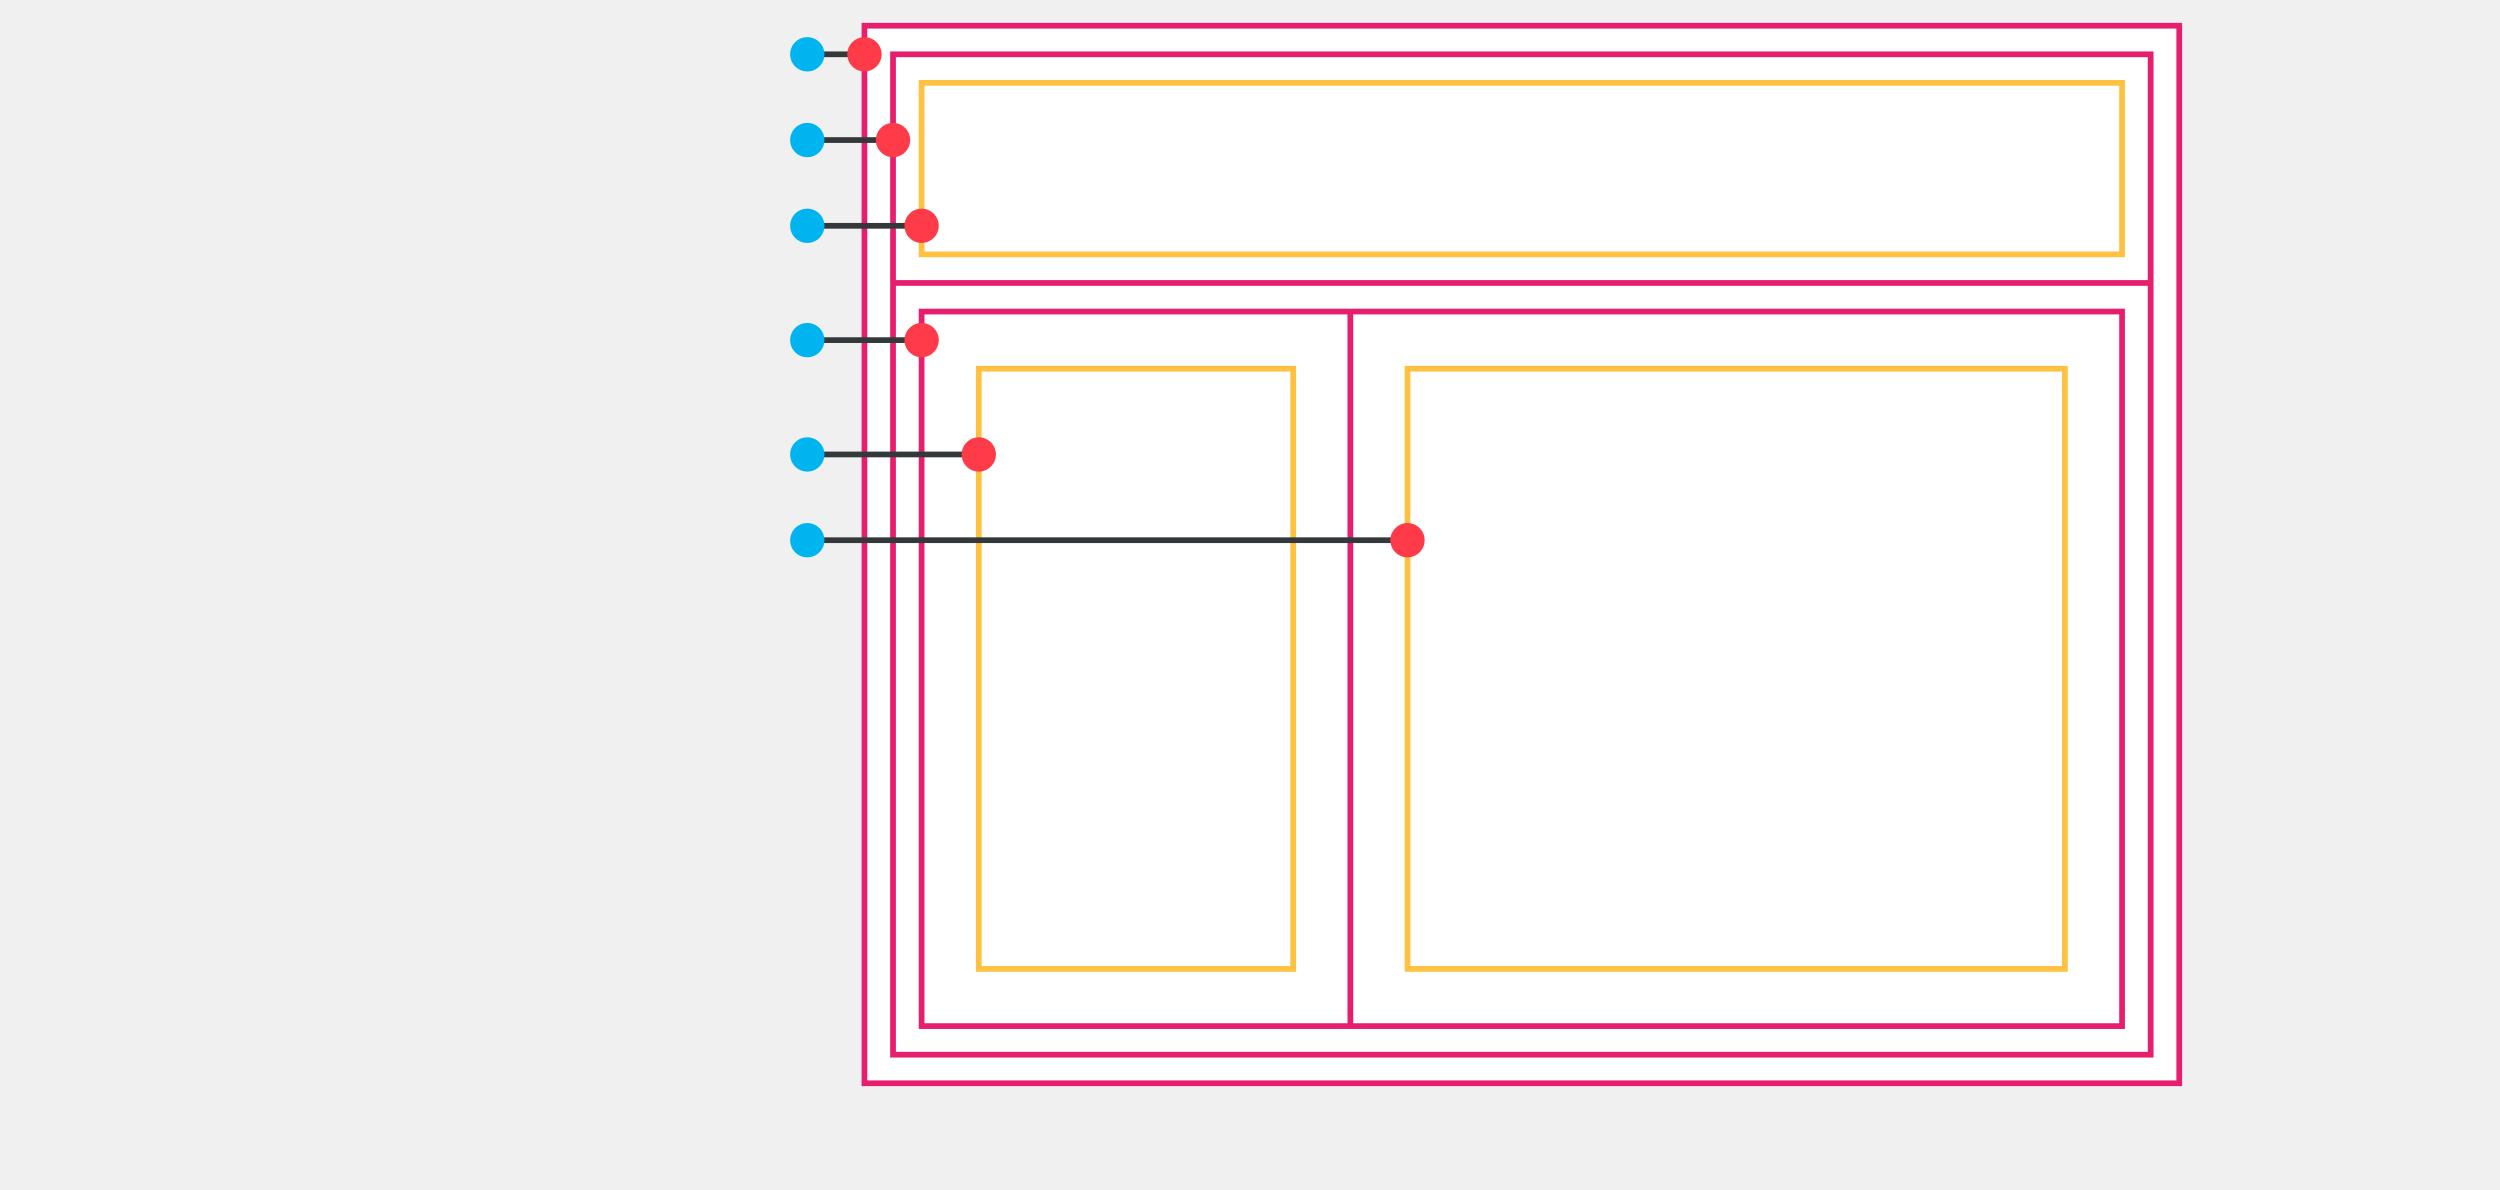
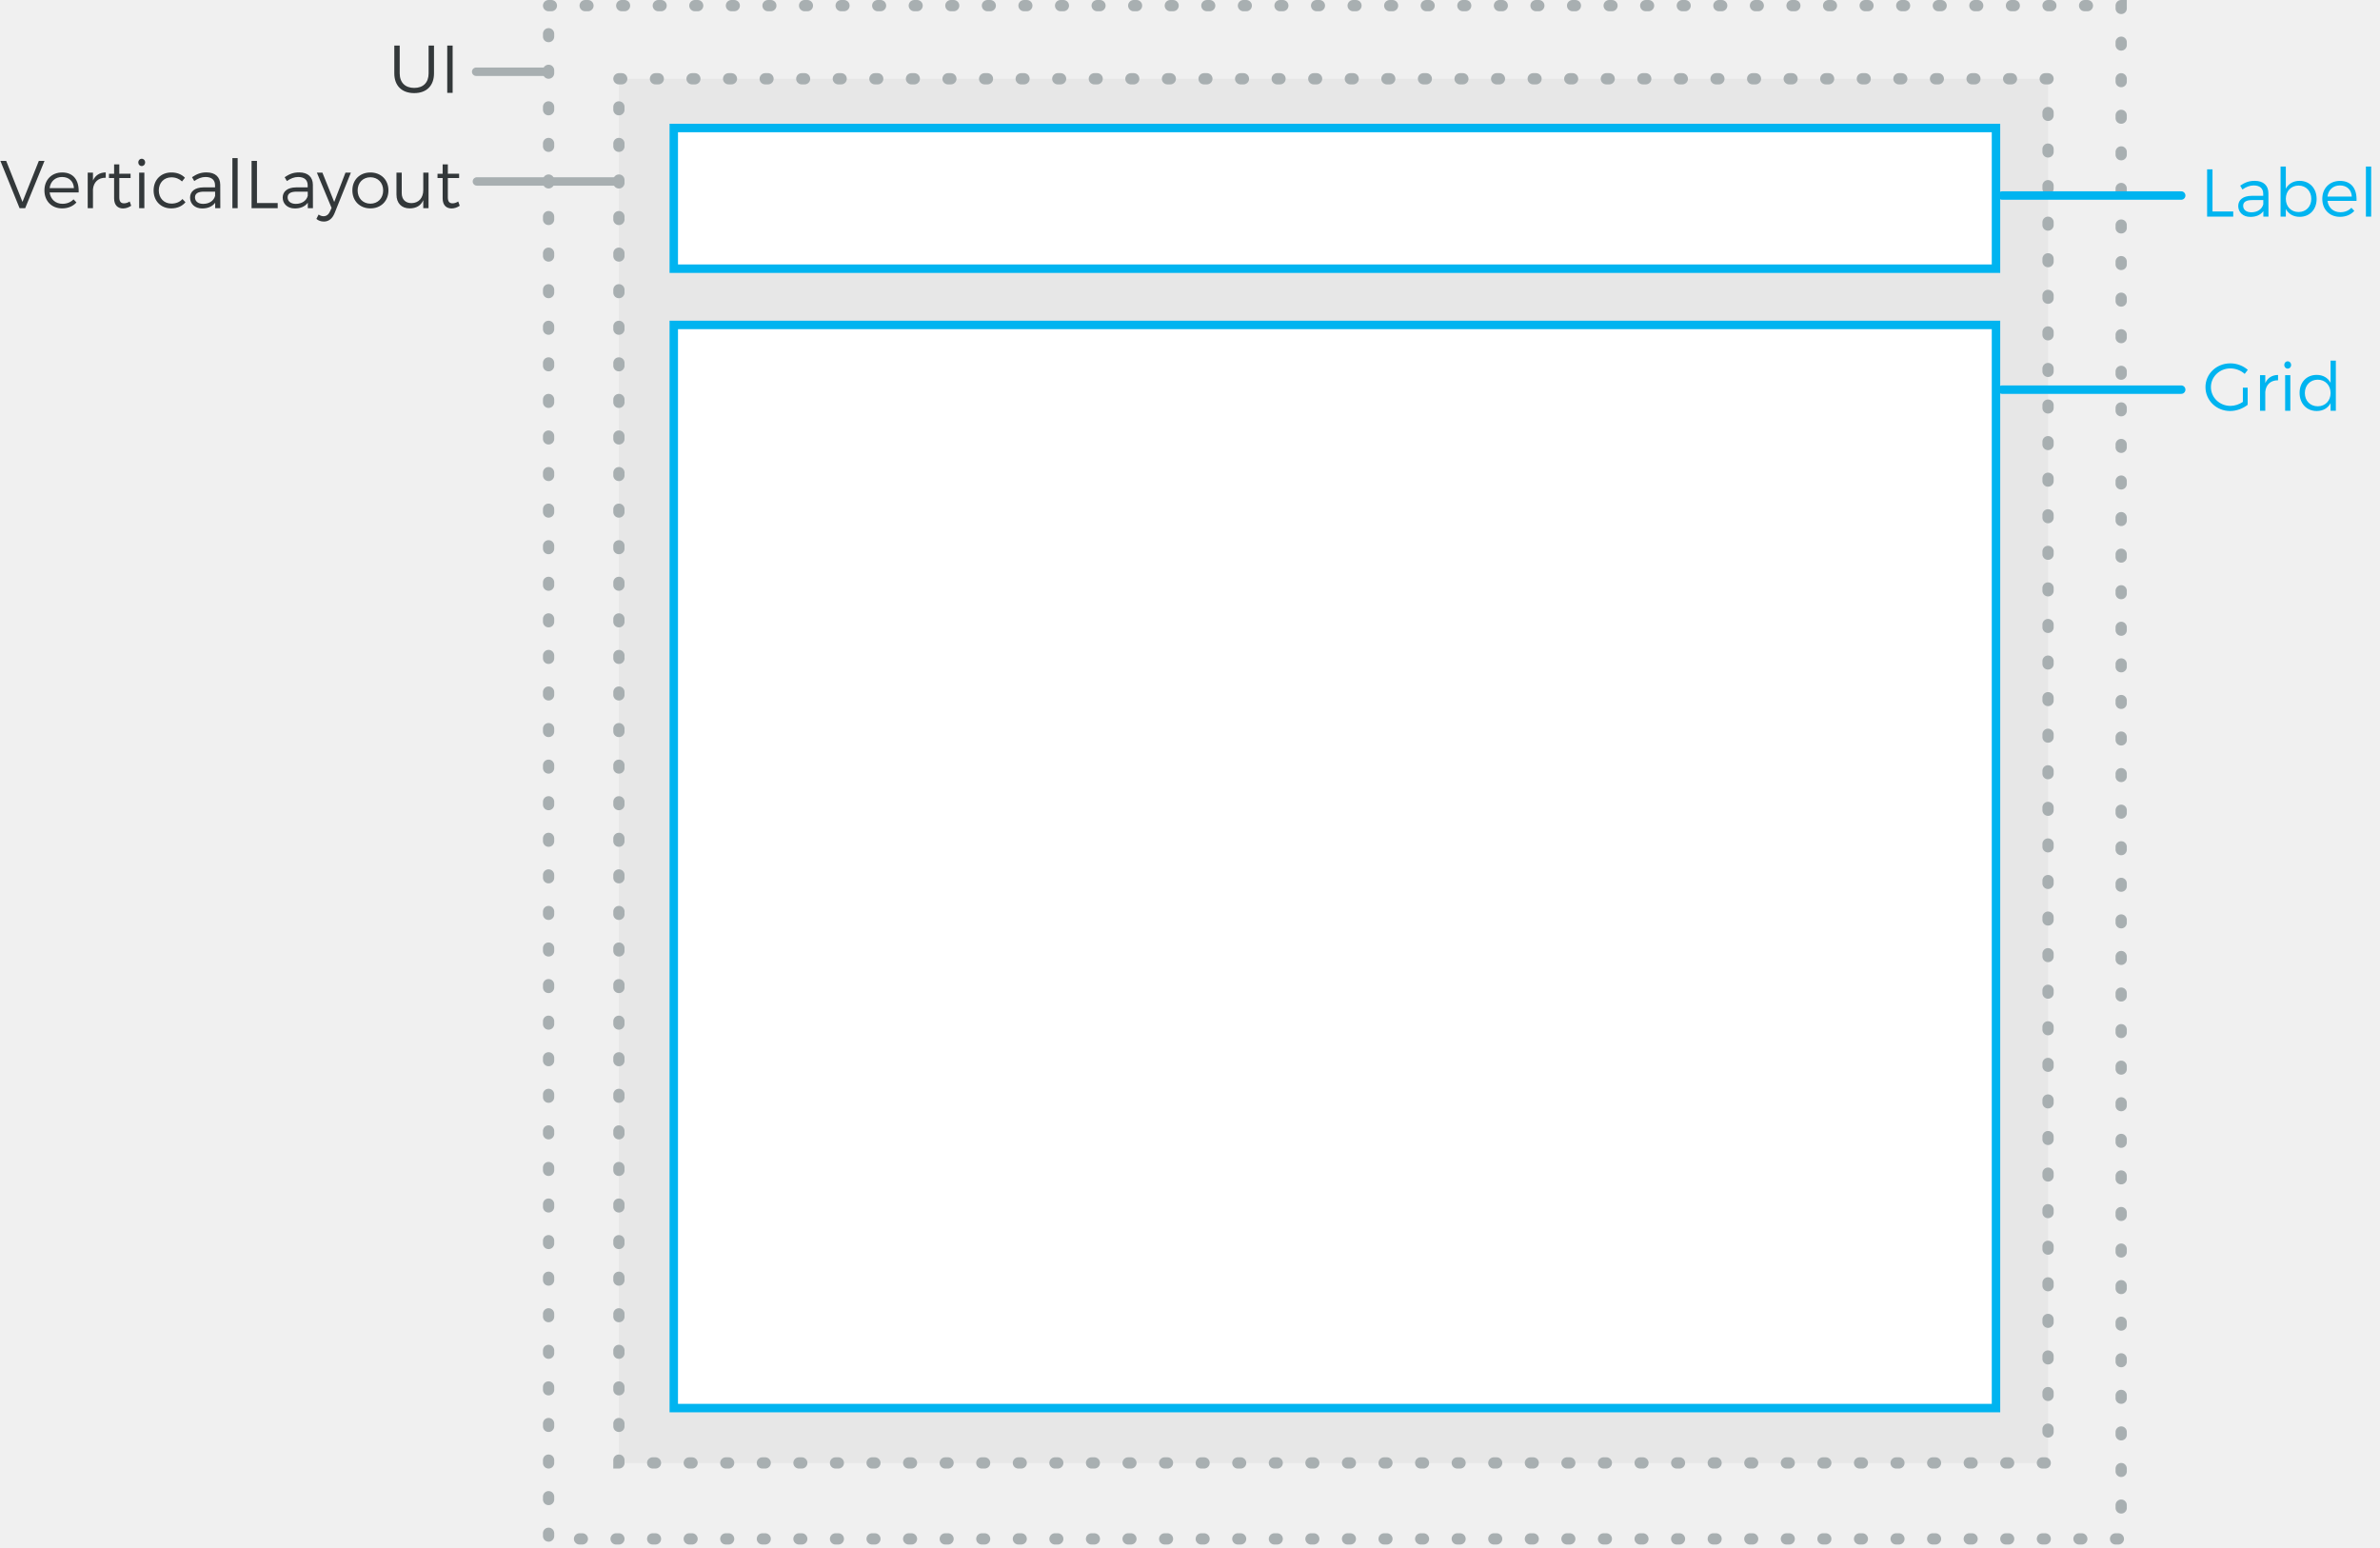
- <svg xmlns="http://www.w3.org/2000/svg" width="82mm" height="39mm" id="svg1901" version="1.1">
-   <defs id="defs1903" />
-   <g id="layer1" transform="translate(18.58164,-914.5276)">
-     <rect y="917.717" x="88.583" height="131.102" width="162.992" id="rect4347-0-2-5-5-9-59" style="color:#000000;display:inline;overflow:visible;visibility:visible;fill:#ffffff;fill-opacity:1;fill-rule:nonzero;stroke:#e61e6d;stroke-width:0.709;stroke-linecap:butt;stroke-linejoin:miter;stroke-miterlimit:4;stroke-dasharray:none;stroke-dashoffset:0;stroke-opacity:1;marker:none;enable-background:accumulate" />
-     <flowRoot xml:space="preserve" id="flowRoot4349" style="font-style:normal;font-weight:normal;font-size:10px;line-height:125%;font-family:Sans;letter-spacing:0px;word-spacing:0px;fill:#000000;fill-opacity:1;stroke:none;stroke-width:1px;stroke-linecap:butt;stroke-linejoin:miter;stroke-opacity:1" transform="translate(49.60629,889.3701)">
-       <flowRegion id="flowRegion4351">
-         <rect id="rect4353" width="67.323" height="42.52" x="49.606" y="56.693" style="font-size:10px" />
-       </flowRegion>
-       <flowPara id="flowPara4355" />
-     </flowRoot>
-     <g id="g4392-0-4-6-8" transform="translate(258.6614,49.60637)" />
-     <rect y="921.26" x="92.126" height="124.016" width="155.906" id="rect4347-0-2-5-5-9" style="color:#000000;display:inline;overflow:visible;visibility:visible;fill:#ffffff;fill-opacity:1;fill-rule:nonzero;stroke:#e61e6d;stroke-width:0.709;stroke-linecap:butt;stroke-linejoin:miter;stroke-miterlimit:4;stroke-dasharray:none;stroke-dashoffset:0;stroke-opacity:1;marker:none;enable-background:accumulate" />
-     <rect y="924.803" x="95.669" height="21.26" width="148.819" id="rect4347-0-2-5-5-9-5-8" style="color:#000000;display:inline;overflow:visible;visibility:visible;fill:none;fill-opacity:1;fill-rule:nonzero;stroke:#ffc13f;stroke-width:0.709;stroke-linecap:butt;stroke-linejoin:miter;stroke-miterlimit:4;stroke-dasharray:none;stroke-dashoffset:0;stroke-opacity:1;marker:none;enable-background:accumulate" />
-     <rect y="953.15" x="95.669" height="88.583" width="148.819" id="rect4347-0-2-5-5-9-5-84" style="color:#000000;display:inline;overflow:visible;visibility:visible;fill:none;fill-opacity:1;fill-rule:nonzero;stroke:#e61e6d;stroke-width:0.709;stroke-linecap:butt;stroke-linejoin:miter;stroke-miterlimit:4;stroke-dasharray:none;stroke-dashoffset:0;stroke-opacity:1;marker:none;enable-background:accumulate" />
-     <rect y="960.236" x="102.756" height="74.409" width="38.976" id="rect4347-0-2-5-5-9-5-8-0-5" style="color:#000000;display:inline;overflow:visible;visibility:visible;fill:none;fill-opacity:1;fill-rule:nonzero;stroke:#ffc13f;stroke-width:0.709;stroke-linecap:butt;stroke-linejoin:miter;stroke-miterlimit:4;stroke-dasharray:none;stroke-dashoffset:0;stroke-opacity:1;marker:none;enable-background:accumulate" />
-     <path style="fill:none;stroke:#33383a;stroke-width:0.709;stroke-linecap:butt;stroke-linejoin:miter;stroke-miterlimit:4;stroke-dasharray:none;stroke-opacity:1" d="m 92.126,931.89 -10.63,-5e-5" id="path3003-6-5-1" />
-     <circle cy="931.89" cx="92.126" style="color:#000000;display:inline;overflow:visible;visibility:visible;fill:#ff3a49;fill-opacity:1;stroke:none;stroke-width:0.709;stroke-linecap:butt;stroke-linejoin:miter;stroke-miterlimit:4;stroke-dasharray:none;stroke-dashoffset:0;stroke-opacity:1;marker:none;enable-background:accumulate" id="path2997-7-6" r="2.126" />
-     <circle cy="931.89" cx="81.496" style="color:#000000;clip-rule:nonzero;display:inline;overflow:visible;visibility:visible;opacity:1;isolation:auto;mix-blend-mode:normal;color-interpolation:sRGB;color-interpolation-filters:linearRGB;solid-color:#000000;solid-opacity:1;fill:#00b4f0;fill-opacity:1;fill-rule:nonzero;stroke:none;stroke-width:0.709;stroke-linecap:butt;stroke-linejoin:miter;stroke-miterlimit:4;stroke-dasharray:none;stroke-dashoffset:0;stroke-opacity:1;marker:none;color-rendering:auto;image-rendering:auto;shape-rendering:auto;text-rendering:auto;enable-background:accumulate" id="path2997-7-6-1" r="2.126" />
-     <path style="fill:none;stroke:#33383a;stroke-width:0.709;stroke-linecap:butt;stroke-linejoin:miter;stroke-miterlimit:4;stroke-dasharray:none;stroke-opacity:1" d="m 95.669,956.693 -14.173,-4e-5" id="path3003-6-5-1-5-1" />
-     <circle cy="956.693" cx="95.669" style="color:#000000;clip-rule:nonzero;display:inline;overflow:visible;visibility:visible;opacity:1;isolation:auto;mix-blend-mode:normal;color-interpolation:sRGB;color-interpolation-filters:linearRGB;solid-color:#000000;solid-opacity:1;fill:#ff3a49;fill-opacity:1;fill-rule:nonzero;stroke:none;stroke-width:0.709;stroke-linecap:butt;stroke-linejoin:miter;stroke-miterlimit:4;stroke-dasharray:none;stroke-dashoffset:0;stroke-opacity:1;marker:none;color-rendering:auto;image-rendering:auto;shape-rendering:auto;text-rendering:auto;enable-background:accumulate" id="path2997-7-6-13-9" r="2.126" />
-     <circle cy="956.693" cx="81.496" style="color:#000000;clip-rule:nonzero;display:inline;overflow:visible;visibility:visible;opacity:1;isolation:auto;mix-blend-mode:normal;color-interpolation:sRGB;color-interpolation-filters:linearRGB;solid-color:#000000;solid-opacity:1;fill:#00b4f0;fill-opacity:1;fill-rule:nonzero;stroke:none;stroke-width:0.709;stroke-linecap:butt;stroke-linejoin:miter;stroke-miterlimit:4;stroke-dasharray:none;stroke-dashoffset:0;stroke-opacity:1;marker:none;color-rendering:auto;image-rendering:auto;shape-rendering:auto;text-rendering:auto;enable-background:accumulate" id="path2997-7-6-1-7-8" r="2.126" />
-     <path style="fill:none;stroke:#33383a;stroke-width:0.709;stroke-linecap:butt;stroke-linejoin:miter;stroke-miterlimit:4;stroke-dasharray:none;stroke-opacity:1" d="m 95.669,942.52 -14.173,-5e-5" id="path3003-6-5-1-5-78" />
-     <circle cy="942.52" cx="95.669" style="color:#000000;clip-rule:nonzero;display:inline;overflow:visible;visibility:visible;opacity:1;isolation:auto;mix-blend-mode:normal;color-interpolation:sRGB;color-interpolation-filters:linearRGB;solid-color:#000000;solid-opacity:1;fill:#ff3a49;fill-opacity:1;fill-rule:nonzero;stroke:none;stroke-width:0.709;stroke-linecap:butt;stroke-linejoin:miter;stroke-miterlimit:4;stroke-dasharray:none;stroke-dashoffset:0;stroke-opacity:1;marker:none;color-rendering:auto;image-rendering:auto;shape-rendering:auto;text-rendering:auto;enable-background:accumulate" id="path2997-7-6-13-7" r="2.126" />
-     <circle cy="942.52" cx="81.496" style="color:#000000;clip-rule:nonzero;display:inline;overflow:visible;visibility:visible;opacity:1;isolation:auto;mix-blend-mode:normal;color-interpolation:sRGB;color-interpolation-filters:linearRGB;solid-color:#000000;solid-opacity:1;fill:#00b4f0;fill-opacity:1;fill-rule:nonzero;stroke:none;stroke-width:0.709;stroke-linecap:butt;stroke-linejoin:miter;stroke-miterlimit:4;stroke-dasharray:none;stroke-dashoffset:0;stroke-opacity:1;marker:none;color-rendering:auto;image-rendering:auto;shape-rendering:auto;text-rendering:auto;enable-background:accumulate" id="path2997-7-6-1-7-0" r="2.126" />
-     <path style="fill:none;stroke:#33383a;stroke-width:0.709;stroke-linecap:butt;stroke-linejoin:miter;stroke-miterlimit:4;stroke-dasharray:none;stroke-opacity:1" d="m 102.756,970.866 -21.26,-3e-5" id="path3003-6-5-1-5-13" />
-     <circle cy="970.866" cx="102.756" style="color:#000000;clip-rule:nonzero;display:inline;overflow:visible;visibility:visible;opacity:1;isolation:auto;mix-blend-mode:normal;color-interpolation:sRGB;color-interpolation-filters:linearRGB;solid-color:#000000;solid-opacity:1;fill:#ff3a49;fill-opacity:1;fill-rule:nonzero;stroke:none;stroke-width:0.709;stroke-linecap:butt;stroke-linejoin:miter;stroke-miterlimit:4;stroke-dasharray:none;stroke-dashoffset:0;stroke-opacity:1;marker:none;color-rendering:auto;image-rendering:auto;shape-rendering:auto;text-rendering:auto;enable-background:accumulate" id="path2997-7-6-13-39" r="2.126" />
-     <circle cy="970.866" cx="81.496" style="color:#000000;clip-rule:nonzero;display:inline;overflow:visible;visibility:visible;opacity:1;isolation:auto;mix-blend-mode:normal;color-interpolation:sRGB;color-interpolation-filters:linearRGB;solid-color:#000000;solid-opacity:1;fill:#00b4f0;fill-opacity:1;fill-rule:nonzero;stroke:none;stroke-width:0.709;stroke-linecap:butt;stroke-linejoin:miter;stroke-miterlimit:4;stroke-dasharray:none;stroke-dashoffset:0;stroke-opacity:1;marker:none;color-rendering:auto;image-rendering:auto;shape-rendering:auto;text-rendering:auto;enable-background:accumulate" id="path2997-7-6-1-7-9" r="2.126" />
-     <flowRoot transform="translate(76.44892,934.2297)" id="flowRoot4367-0-7-2-4-4-43-5-2" style="font-style:normal;font-variant:normal;font-weight:normal;font-stretch:normal;font-size:10px;line-height:121%;font-family:Montserrat;-inkscape-font-specification:'Montserrat, Normal';text-align:end;letter-spacing:0px;word-spacing:0px;writing-mode:lr-tb;text-anchor:end;fill:#000000;fill-opacity:1;stroke:none;stroke-width:1px;stroke-linecap:butt;stroke-linejoin:miter;stroke-opacity:1" xml:space="preserve">
-       <flowRegion id="flowRegion4369-0-6-7-7-5-6-6-7" />
-       <flowPara style="font-style:normal;font-variant:normal;font-weight:normal;font-stretch:normal;font-size:10px;line-height:121%;font-family:Montserrat;-inkscape-font-specification:'Montserrat, Normal';text-align:end;writing-mode:lr-tb;text-anchor:end" id="flowPara4783-7-2-8-1-0-0">VerticalLayout</flowPara>
-     </flowRoot>
-     <flowRoot transform="translate(76.69608,959.2971)" id="flowRoot4367-0-7-2-4-4-43-3" style="font-style:normal;font-variant:normal;font-weight:normal;font-stretch:normal;font-size:10px;line-height:121%;font-family:Montserrat;-inkscape-font-specification:'Montserrat, Normal';text-align:end;letter-spacing:0px;word-spacing:0px;writing-mode:lr-tb;text-anchor:end;fill:#000000;fill-opacity:1;stroke:none;stroke-width:1px;stroke-linecap:butt;stroke-linejoin:miter;stroke-opacity:1" xml:space="preserve">
-       <flowRegion id="flowRegion4369-0-6-7-7-5-6-1" />
-       <flowPara style="font-style:normal;font-variant:normal;font-weight:normal;font-stretch:normal;font-size:10px;line-height:121%;font-family:Montserrat;-inkscape-font-specification:'Montserrat, Normal';text-align:end;letter-spacing:0px;writing-mode:lr-tb;text-anchor:end" id="flowPara4684">HorizontalLayout</flowPara>
-     </flowRoot>
-     <flowRoot transform="translate(76.5752,945.6249)" id="flowRoot4367-0-7-2-4-4-43-5" style="font-style:normal;font-variant:normal;font-weight:normal;font-stretch:normal;font-size:10px;line-height:121%;font-family:Montserrat;-inkscape-font-specification:'Montserrat, Normal';text-align:end;letter-spacing:0px;word-spacing:0px;writing-mode:lr-tb;text-anchor:end;fill:#000000;fill-opacity:1;stroke:none;stroke-width:1px;stroke-linecap:butt;stroke-linejoin:miter;stroke-opacity:1" xml:space="preserve">
-       <flowRegion id="flowRegion4369-0-6-7-7-5-6-6" />
-       <flowPara style="font-style:normal;font-variant:normal;font-weight:normal;font-stretch:normal;font-size:10px;line-height:121%;font-family:Montserrat;-inkscape-font-specification:'Montserrat, Normal';text-align:end;writing-mode:lr-tb;text-anchor:end" id="flowPara4783-7-2-8-1-0">Label</flowPara>
-     </flowRoot>
-     <flowRoot transform="translate(76.29193,974.3158)" id="flowRoot4367-0-7-2-4-4-43-8" style="font-style:normal;font-variant:normal;font-weight:normal;font-stretch:normal;font-size:10px;line-height:121%;font-family:Montserrat;-inkscape-font-specification:'Montserrat, Normal';text-align:end;letter-spacing:0px;word-spacing:0px;writing-mode:lr-tb;text-anchor:end;fill:#000000;fill-opacity:1;stroke:none;stroke-width:1px;stroke-linecap:butt;stroke-linejoin:miter;stroke-opacity:1" xml:space="preserve">
-       <flowRegion id="flowRegion4369-0-6-7-7-5-6-7" />
-       <flowPara style="font-style:normal;font-variant:normal;font-weight:normal;font-stretch:normal;font-size:10px;line-height:121%;font-family:Montserrat;-inkscape-font-specification:'Montserrat, Normal';text-align:end;writing-mode:lr-tb;text-anchor:end" id="flowPara4783-7-2-8-1-1">Tree</flowPara>
-     </flowRoot>
-     <path style="fill:none;stroke:#33383a;stroke-width:0.709;stroke-linecap:butt;stroke-linejoin:miter;stroke-miterlimit:4;stroke-dasharray:none;stroke-opacity:1" d="m 88.583,921.26 -7.087,-5e-5" id="path3003-6-5-1-86" />
-     <circle cy="921.26" cx="88.583" style="color:#000000;clip-rule:nonzero;display:inline;overflow:visible;visibility:visible;opacity:1;isolation:auto;mix-blend-mode:normal;color-interpolation:sRGB;color-interpolation-filters:linearRGB;solid-color:#000000;solid-opacity:1;fill:#ff3a49;fill-opacity:1;fill-rule:nonzero;stroke:none;stroke-width:0.709;stroke-linecap:butt;stroke-linejoin:miter;stroke-miterlimit:4;stroke-dasharray:none;stroke-dashoffset:0;stroke-opacity:1;marker:none;color-rendering:auto;image-rendering:auto;shape-rendering:auto;text-rendering:auto;enable-background:accumulate" id="path2997-7-6-8" r="2.126" />
-     <circle cy="921.26" cx="81.496" style="color:#000000;display:inline;overflow:visible;visibility:visible;fill:#00b4f0;fill-opacity:1;stroke:none;stroke-width:0.709;stroke-linecap:butt;stroke-linejoin:miter;stroke-miterlimit:4;stroke-dasharray:none;stroke-dashoffset:0;stroke-opacity:1;marker:none;enable-background:accumulate" id="path2997-7-6-1-6" r="2.126" />
-     <flowRoot transform="translate(76.44892,924.3651)" id="flowRoot4367-0-7-2-4-4-43-5-2-5" style="font-style:normal;font-variant:normal;font-weight:normal;font-stretch:normal;font-size:10px;line-height:121%;font-family:Montserrat;-inkscape-font-specification:'Montserrat, Normal';text-align:end;letter-spacing:0px;word-spacing:0px;writing-mode:lr-tb;text-anchor:end;fill:#000000;fill-opacity:1;stroke:none;stroke-width:1px;stroke-linecap:butt;stroke-linejoin:miter;stroke-opacity:1" xml:space="preserve">
-       <flowRegion id="flowRegion4369-0-6-7-7-5-6-6-7-3" />
-       <flowPara style="font-style:normal;font-variant:normal;font-weight:normal;font-stretch:normal;font-size:10px;line-height:121%;font-family:Montserrat;-inkscape-font-specification:'Montserrat, Normal';text-align:end;writing-mode:lr-tb;text-anchor:end" id="flowPara4783-7-2-8-1-0-0-9">UI</flowPara>
-     </flowRoot>
-     <rect y="960.236" x="155.906" height="74.409" width="81.496" id="rect4347-0-2-5-5-9-5-8-0-5-8" style="color:#000000;display:inline;overflow:visible;visibility:visible;fill:none;fill-opacity:1;fill-rule:nonzero;stroke:#ffc13f;stroke-width:0.709;stroke-linecap:butt;stroke-linejoin:miter;stroke-miterlimit:4;stroke-dasharray:none;stroke-dashoffset:0;stroke-opacity:1;marker:none;enable-background:accumulate" />
-     <flowRoot transform="translate(76.2919,985.1243)" id="flowRoot4367-0-7-2-4-4-43-8-0" style="font-style:normal;font-variant:normal;font-weight:normal;font-stretch:normal;font-size:10px;line-height:121%;font-family:Montserrat;-inkscape-font-specification:'Montserrat, Normal';text-align:end;letter-spacing:0px;word-spacing:0px;writing-mode:lr-tb;text-anchor:end;fill:#000000;fill-opacity:1;stroke:none;stroke-width:1px;stroke-linecap:butt;stroke-linejoin:miter;stroke-opacity:1" xml:space="preserve">
-       <flowRegion id="flowRegion4369-0-6-7-7-5-6-7-9" />
-       <flowPara style="font-style:normal;font-variant:normal;font-weight:normal;font-stretch:normal;font-size:10px;line-height:121%;font-family:Montserrat;-inkscape-font-specification:'Montserrat, Normal';text-align:end;writing-mode:lr-tb;text-anchor:end" id="flowPara4783-7-2-8-1-1-7">Table</flowPara>
-     </flowRoot>
-     <path style="fill:none;stroke:#e61e6d;stroke-width:0.709;stroke-linecap:butt;stroke-linejoin:miter;stroke-miterlimit:4;stroke-dasharray:none;stroke-opacity:1" d="m 248.031,949.606 -155.906,-4e-5" id="path3003-6-5-1-5-1-2" />
-     <path style="fill:none;stroke:#e61e6d;stroke-width:0.709;stroke-linecap:butt;stroke-linejoin:miter;stroke-miterlimit:4;stroke-dasharray:none;stroke-opacity:1" d="m 148.819,1041.732 0,-88.583" id="path3003-6-5-1-5-1-2-9" />
-     <path style="fill:none;stroke:#33383a;stroke-width:0.709;stroke-linecap:butt;stroke-linejoin:miter;stroke-miterlimit:4;stroke-dasharray:none;stroke-opacity:1" d="m 155.905,981.496 -74.409,-7e-5" id="path3003-6-5-1-5-13-9" />
-     <circle cy="981.496" cx="81.496" style="color:#000000;clip-rule:nonzero;display:inline;overflow:visible;visibility:visible;opacity:1;isolation:auto;mix-blend-mode:normal;color-interpolation:sRGB;color-interpolation-filters:linearRGB;solid-color:#000000;solid-opacity:1;fill:#00b4f0;fill-opacity:1;fill-rule:nonzero;stroke:none;stroke-width:0.709;stroke-linecap:butt;stroke-linejoin:miter;stroke-miterlimit:4;stroke-dasharray:none;stroke-dashoffset:0;stroke-opacity:1;marker:none;color-rendering:auto;image-rendering:auto;shape-rendering:auto;text-rendering:auto;enable-background:accumulate" id="path2997-7-6-1-7-9-9" r="2.126" />
-     <circle cy="981.496" cx="155.905" style="color:#000000;clip-rule:nonzero;display:inline;overflow:visible;visibility:visible;opacity:1;isolation:auto;mix-blend-mode:normal;color-interpolation:sRGB;color-interpolation-filters:linearRGB;solid-color:#000000;solid-opacity:1;fill:#ff3a49;fill-opacity:1;fill-rule:nonzero;stroke:none;stroke-width:0.709;stroke-linecap:butt;stroke-linejoin:miter;stroke-miterlimit:4;stroke-dasharray:none;stroke-dashoffset:0;stroke-opacity:1;marker:none;color-rendering:auto;image-rendering:auto;shape-rendering:auto;text-rendering:auto;enable-background:accumulate" id="path2997-7-6-13-39-2" r="2.126" />
+ <svg xmlns="http://www.w3.org/2000/svg" xmlns:xlink="http://www.w3.org/1999/xlink" width="846px" height="550px" viewBox="0 0 846 550" version="1.1">
+   <defs>
+     <rect id="path-1" x="238" y="44" width="473" height="53" />
+     <mask id="mask-2" maskContentUnits="userSpaceOnUse" maskUnits="objectBoundingBox" x="0" y="0" width="473" height="53" fill="white">
+       <use xlink:href="#path-1" />
+     </mask>
+     <rect id="path-3" x="238" y="114" width="473" height="388" />
+     <mask id="mask-4" maskContentUnits="userSpaceOnUse" maskUnits="objectBoundingBox" x="0" y="0" width="473" height="388" fill="white">
+       <use xlink:href="#path-3" />
+     </mask>
+   </defs>
+   <g id="ui-schematic" stroke="none" stroke-width="1" fill="none" fill-rule="evenodd">
+     <rect id="Rectangle" stroke="#A8AFB1" stroke-width="4" stroke-linecap="round" stroke-dasharray="1,12" x="195" y="2" width="559" height="545" />
+     <rect id="Rectangle-Copy" stroke="#A8AFB1" stroke-width="4" stroke-linecap="round" stroke-dasharray="1,12" fill-opacity="0.05" fill="#33383A" x="220" y="28" width="508" height="492" />
+     <use id="Rectangle-Copy-2" stroke="#00B4F0" mask="url(#mask-2)" stroke-width="6" fill="#FFFFFF" xlink:href="#path-1" />
+     <use id="Rectangle-Copy-3" stroke="#00B4F0" mask="url(#mask-4)" stroke-width="6" fill="#FFFFFF" xlink:href="#path-3" />
+     <path d="M154.272,16.2 L152.352,16.2 L152.352,26.088 C152.352,29.352 150.432,31.248 147.24,31.248 C144.048,31.248 142.08,29.352 142.08,26.088 L142.08,16.2 L140.16,16.2 L140.16,26.088 C140.16,30.456 142.824,33.096 147.24,33.096 C151.632,33.096 154.272,30.456 154.272,26.088 L154.272,16.2 Z M160.896,33 L160.896,16.2 L158.976,16.2 L158.976,33 L160.896,33 Z" id="UI" fill="#33383A" />
+     <path d="M8.952,74 L15.816,57.2 L13.8,57.2 L7.992,71.768 L2.208,57.2 L0.144,57.2 L6.96,74 L8.952,74 Z M22.056,61.304 C18.384,61.304 15.792,63.92 15.792,67.688 C15.792,71.456 18.36,74.072 22.08,74.072 C24.192,74.072 25.968,73.304 27.168,71.96 L26.136,70.856 C25.152,71.888 23.784,72.44 22.224,72.44 C19.776,72.44 17.976,70.88 17.64,68.408 L27.96,68.408 C28.152,64.112 26.136,61.28 22.056,61.304 Z M17.64,66.872 C17.928,64.472 19.656,62.912 22.056,62.912 C24.528,62.912 26.16,64.448 26.28,66.872 L17.64,66.872 Z M33.048,61.352 L31.176,61.352 L31.176,74 L33.048,74 L33.048,67.28 C33.264,64.784 34.92,63.128 37.584,63.176 L37.584,61.28 C35.448,61.304 33.888,62.312 33.048,64.16 L33.048,61.352 Z M46.104,71.624 C45.408,72.056 44.736,72.272 44.088,72.272 C43.008,72.272 42.408,71.696 42.408,70.16 L42.408,63.272 L46.416,63.272 L46.416,61.736 L42.408,61.76 L42.408,58.424 L40.56,58.424 L40.56,61.76 L38.736,61.76 L38.736,63.272 L40.56,63.272 L40.56,70.496 C40.56,72.992 41.928,74.096 43.776,74.096 C44.784,74.072 45.744,73.736 46.632,73.136 L46.104,71.624 Z M50.376,56.432 C49.68,56.432 49.152,56.984 49.152,57.728 C49.152,58.472 49.68,59.024 50.376,59.024 C51.072,59.024 51.6,58.472 51.6,57.728 C51.6,56.984 51.072,56.432 50.376,56.432 Z M51.312,74 L51.312,61.352 L49.464,61.352 L49.464,74 L51.312,74 Z M60.864,61.304 C57.216,61.304 54.6,63.92 54.6,67.688 C54.6,71.456 57.192,74.072 60.864,74.072 C63.048,74.072 64.8,73.256 65.928,71.888 L64.848,70.736 C63.96,71.792 62.592,72.368 60.936,72.368 C58.32,72.368 56.448,70.448 56.448,67.688 C56.448,64.928 58.32,63.032 60.936,63.032 C62.472,63.032 63.744,63.584 64.704,64.496 L65.736,63.176 C64.584,61.976 62.904,61.28 60.864,61.304 Z M76.488,74 L78.312,74 L78.288,65.648 C78.264,62.936 76.536,61.28 73.416,61.28 C71.256,61.28 69.888,61.904 68.256,62.984 L69.048,64.352 C70.368,63.44 71.664,62.912 73.056,62.912 C75.288,62.912 76.44,64.016 76.44,65.864 L76.44,66.608 L72.288,66.608 C69.312,66.632 67.56,68.024 67.56,70.232 C67.56,72.416 69.24,74.096 71.856,74.096 C73.872,74.096 75.48,73.424 76.488,72.056 L76.488,74 Z M72.216,72.464 C70.44,72.464 69.312,71.552 69.312,70.16 C69.312,68.768 70.416,68.12 72.528,68.12 L76.464,68.12 L76.464,69.632 C75.984,71.384 74.352,72.464 72.216,72.464 Z M84.48,74 L84.48,56.192 L82.608,56.192 L82.608,74 L84.48,74 Z M91.344,72.176 L91.344,57.2 L89.424,57.2 L89.424,74 L98.712,74 L98.712,72.176 L91.344,72.176 Z M109.416,74 L111.24,74 L111.216,65.648 C111.192,62.936 109.464,61.28 106.344,61.28 C104.184,61.28 102.816,61.904 101.184,62.984 L101.976,64.352 C103.296,63.44 104.592,62.912 105.984,62.912 C108.216,62.912 109.368,64.016 109.368,65.864 L109.368,66.608 L105.216,66.608 C102.24,66.632 100.488,68.024 100.488,70.232 C100.488,72.416 102.168,74.096 104.784,74.096 C106.8,74.096 108.408,73.424 109.416,72.056 L109.416,74 Z M105.144,72.464 C103.368,72.464 102.24,71.552 102.24,70.16 C102.24,68.768 103.344,68.12 105.456,68.12 L109.392,68.12 L109.392,69.632 C108.912,71.384 107.28,72.464 105.144,72.464 Z M124.728,61.352 L122.808,61.352 L118.8,71.792 L114.6,61.352 L112.632,61.352 L117.864,73.904 L117.336,75.08 C116.832,76.256 116.016,76.856 115.032,76.856 C114.408,76.856 113.832,76.664 113.256,76.256 L112.464,77.816 C113.232,78.44 114.072,78.752 115.128,78.752 C116.808,78.752 118.128,77.744 118.92,75.8 L124.728,61.352 Z M131.664,61.304 C127.92,61.304 125.256,63.896 125.256,67.664 C125.256,71.456 127.92,74.072 131.664,74.072 C135.408,74.072 138.072,71.456 138.072,67.664 C138.072,63.896 135.408,61.304 131.664,61.304 Z M131.664,63.008 C134.304,63.008 136.2,64.928 136.2,67.688 C136.2,70.472 134.304,72.392 131.664,72.392 C129.024,72.392 127.128,70.472 127.128,67.688 C127.128,64.928 129.024,63.008 131.664,63.008 Z M152.328,61.352 L150.456,61.352 L150.456,67.568 C150.456,70.256 148.92,72.152 146.304,72.2 C144.12,72.2 142.8,70.88 142.8,68.648 L142.8,61.352 L140.928,61.352 L140.928,69.152 C140.928,72.2 142.704,74.072 145.656,74.072 C147.936,74.048 149.616,73.112 150.456,71.144 L150.456,74 L152.328,74 L152.328,61.352 Z M162.888,71.624 C162.192,72.056 161.52,72.272 160.872,72.272 C159.792,72.272 159.192,71.696 159.192,70.16 L159.192,63.272 L163.2,63.272 L163.2,61.736 L159.192,61.76 L159.192,58.424 L157.344,58.424 L157.344,61.76 L155.52,61.76 L155.52,63.272 L157.344,63.272 L157.344,70.496 C157.344,72.992 158.712,74.096 160.56,74.096 C161.568,74.072 162.528,73.736 163.416,73.136 L162.888,71.624 Z" id="VerticalLayout" fill="#33383A" />
+     <path d="M169.521,64.5 L218.49,64.5" id="Line" stroke="#A8AFB1" stroke-width="3" stroke-linecap="round" />
+     <path d="M169.26,25.5 L193.745,25.5" id="Line-Copy" stroke="#A8AFB1" stroke-width="3" stroke-linecap="round" />
+     <path d="M786.464,75.176 L786.464,60.2 L784.544,60.2 L784.544,77 L793.832,77 L793.832,75.176 L786.464,75.176 Z M804.536,77 L806.36,77 L806.336,68.648 C806.312,65.936 804.584,64.28 801.464,64.28 C799.304,64.28 797.936,64.904 796.304,65.984 L797.096,67.352 C798.416,66.44 799.712,65.912 801.104,65.912 C803.336,65.912 804.488,67.016 804.488,68.864 L804.488,69.608 L800.336,69.608 C797.36,69.632 795.608,71.024 795.608,73.232 C795.608,75.416 797.288,77.096 799.904,77.096 C801.92,77.096 803.528,76.424 804.536,75.056 L804.536,77 Z M800.264,75.464 C798.488,75.464 797.36,74.552 797.36,73.16 C797.36,71.768 798.464,71.12 800.576,71.12 L804.512,71.12 L804.512,72.632 C804.032,74.384 802.4,75.464 800.264,75.464 Z M817.4,64.28 C815.192,64.28 813.464,65.312 812.528,67.088 L812.528,59.192 L810.656,59.192 L810.656,77 L812.528,77 L812.528,74.288 C813.464,76.04 815.192,77.072 817.448,77.072 C821.024,77.072 823.472,74.456 823.472,70.712 C823.472,66.92 820.976,64.28 817.4,64.28 Z M817.064,75.368 C814.4,75.368 812.528,73.424 812.528,70.664 C812.528,67.928 814.4,65.96 817.064,65.96 C819.704,65.96 821.576,67.952 821.576,70.664 C821.576,73.4 819.704,75.368 817.064,75.368 Z M831.752,64.304 C828.08,64.304 825.488,66.92 825.488,70.688 C825.488,74.456 828.056,77.072 831.776,77.072 C833.888,77.072 835.664,76.304 836.864,74.96 L835.832,73.856 C834.848,74.888 833.48,75.44 831.92,75.44 C829.472,75.44 827.672,73.88 827.336,71.408 L837.656,71.408 C837.848,67.112 835.832,64.28 831.752,64.304 Z M827.336,69.872 C827.624,67.472 829.352,65.912 831.752,65.912 C834.224,65.912 835.856,67.448 835.976,69.872 L827.336,69.872 Z M842.864,77 L842.864,59.192 L840.992,59.192 L840.992,77 L842.864,77 Z" id="Label" fill="#00B4F0" />
+     <path d="M797.256,137.792 L797.256,142.856 C795.96,143.744 794.352,144.272 792.84,144.272 C789,144.272 785.904,141.32 785.904,137.6 C785.904,133.904 788.976,130.952 792.816,130.952 C794.688,130.952 796.536,131.672 797.904,132.896 L799.008,131.456 C797.4,130.04 795.144,129.152 792.816,129.152 C787.872,129.152 783.96,132.872 783.96,137.6 C783.96,142.328 787.848,146.096 792.72,146.096 C794.976,146.096 797.304,145.208 798.96,143.888 L798.96,137.792 L797.256,137.792 Z M805.224,133.352 L803.352,133.352 L803.352,146 L805.224,146 L805.224,139.28 C805.44,136.784 807.096,135.128 809.76,135.176 L809.76,133.28 C807.624,133.304 806.064,134.312 805.224,136.16 L805.224,133.352 Z M813.192,128.432 C812.496,128.432 811.968,128.984 811.968,129.728 C811.968,130.472 812.496,131.024 813.192,131.024 C813.888,131.024 814.416,130.472 814.416,129.728 C814.416,128.984 813.888,128.432 813.192,128.432 Z M814.128,146 L814.128,133.352 L812.28,133.352 L812.28,146 L814.128,146 Z M830.304,128.192 L828.432,128.192 L828.432,136.088 C827.496,134.288 825.744,133.256 823.488,133.256 C819.912,133.256 817.416,135.872 817.416,139.664 C817.416,143.432 819.912,146.096 823.512,146.096 C825.768,146.096 827.496,145.064 828.432,143.288 L828.432,146 L830.304,146 L830.304,128.192 Z M823.872,144.416 C821.184,144.416 819.288,142.448 819.288,139.712 C819.288,136.952 821.184,134.96 823.872,134.96 C826.536,134.96 828.432,136.952 828.432,139.712 C828.432,142.448 826.536,144.416 823.872,144.416 Z" id="Grid" fill="#00B4F0" />
+     <path d="M711.677,69.5 L775.337,69.5" id="Line-Copy-2" stroke="#00B4F0" stroke-width="3" stroke-linecap="round" />
+     <path d="M711.677,138.5 L775.337,138.5" id="Line-Copy-3" stroke="#00B4F0" stroke-width="3" stroke-linecap="round" />
  </g>
</svg>
